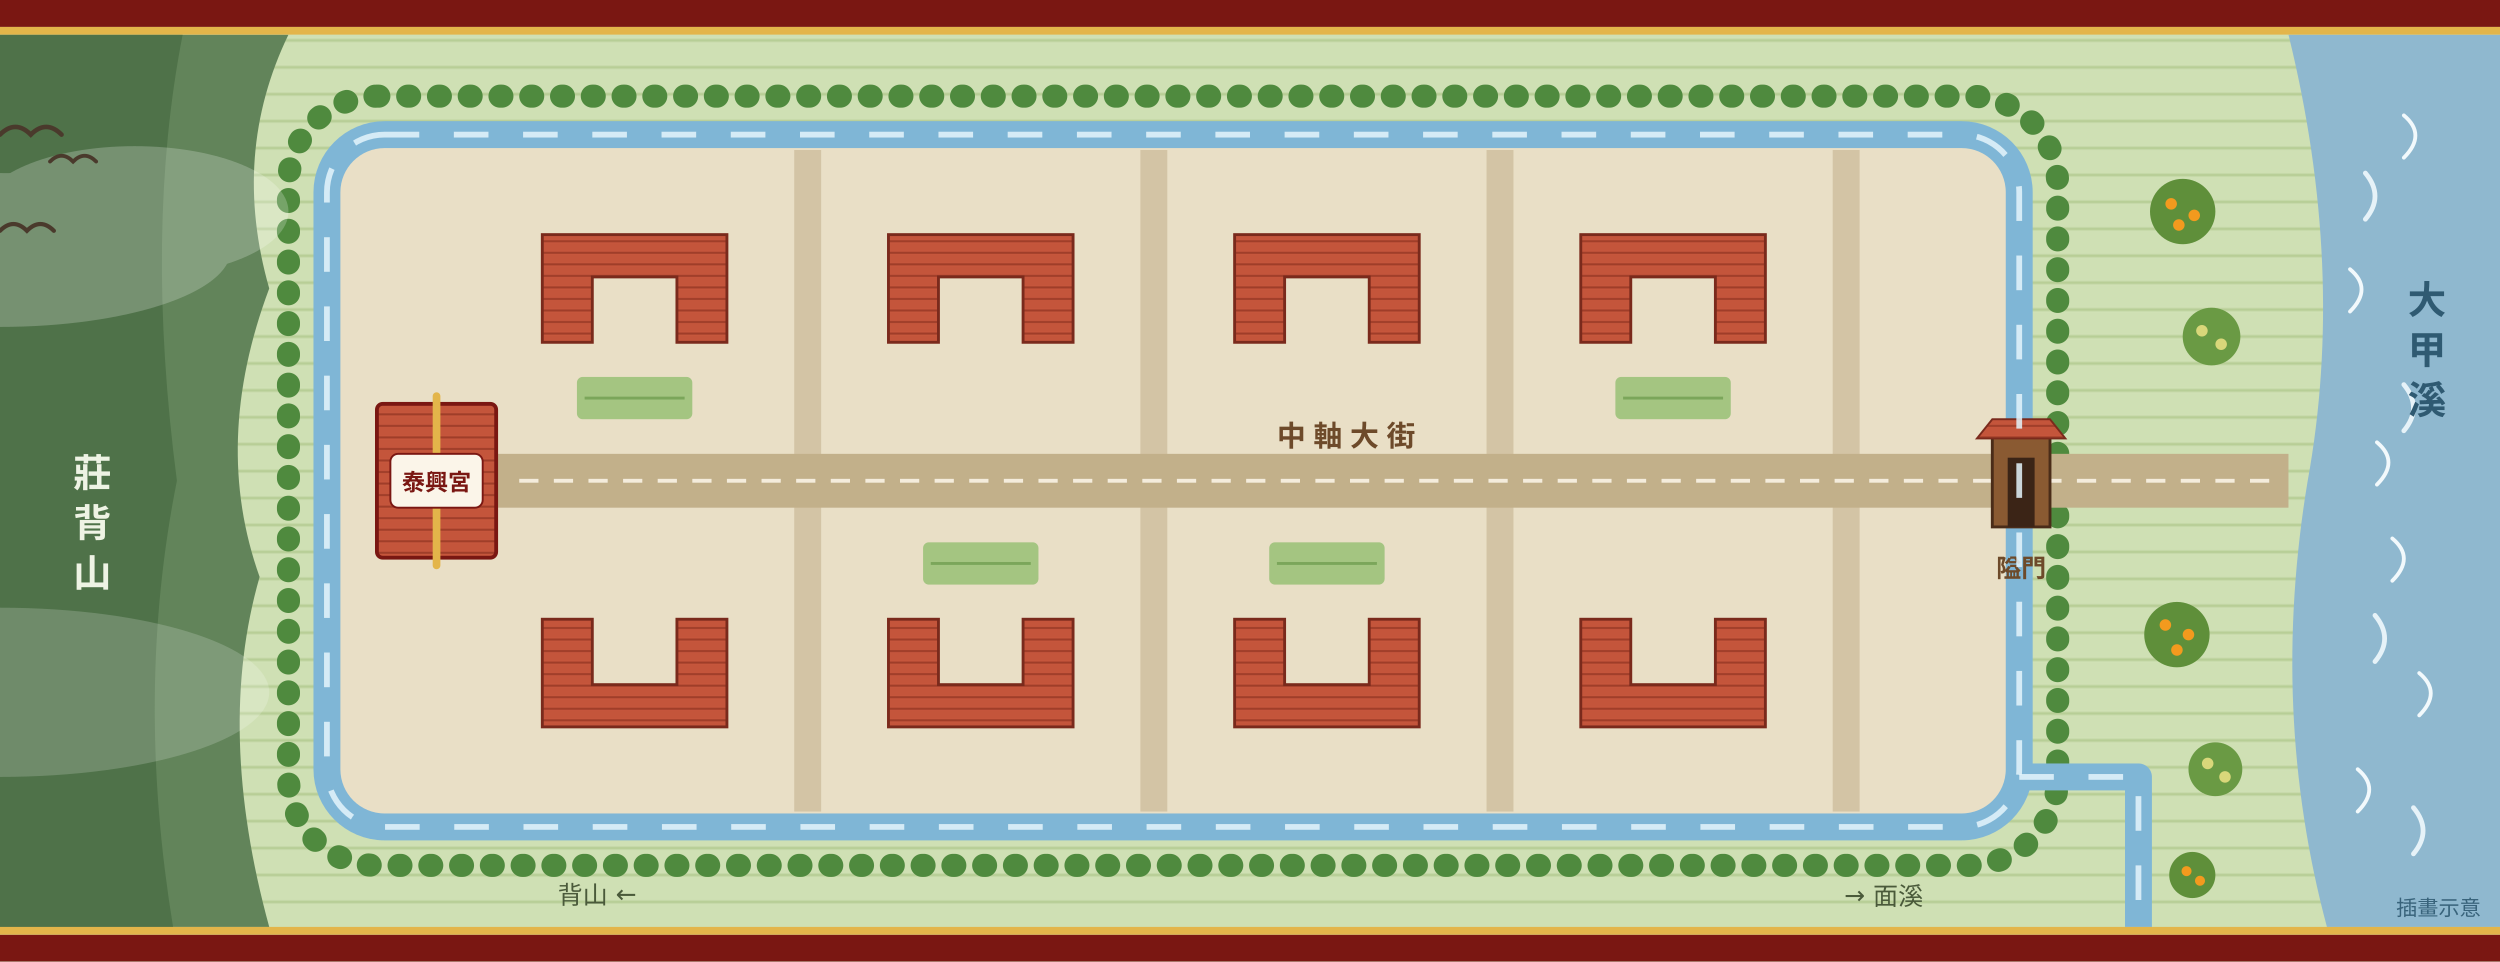
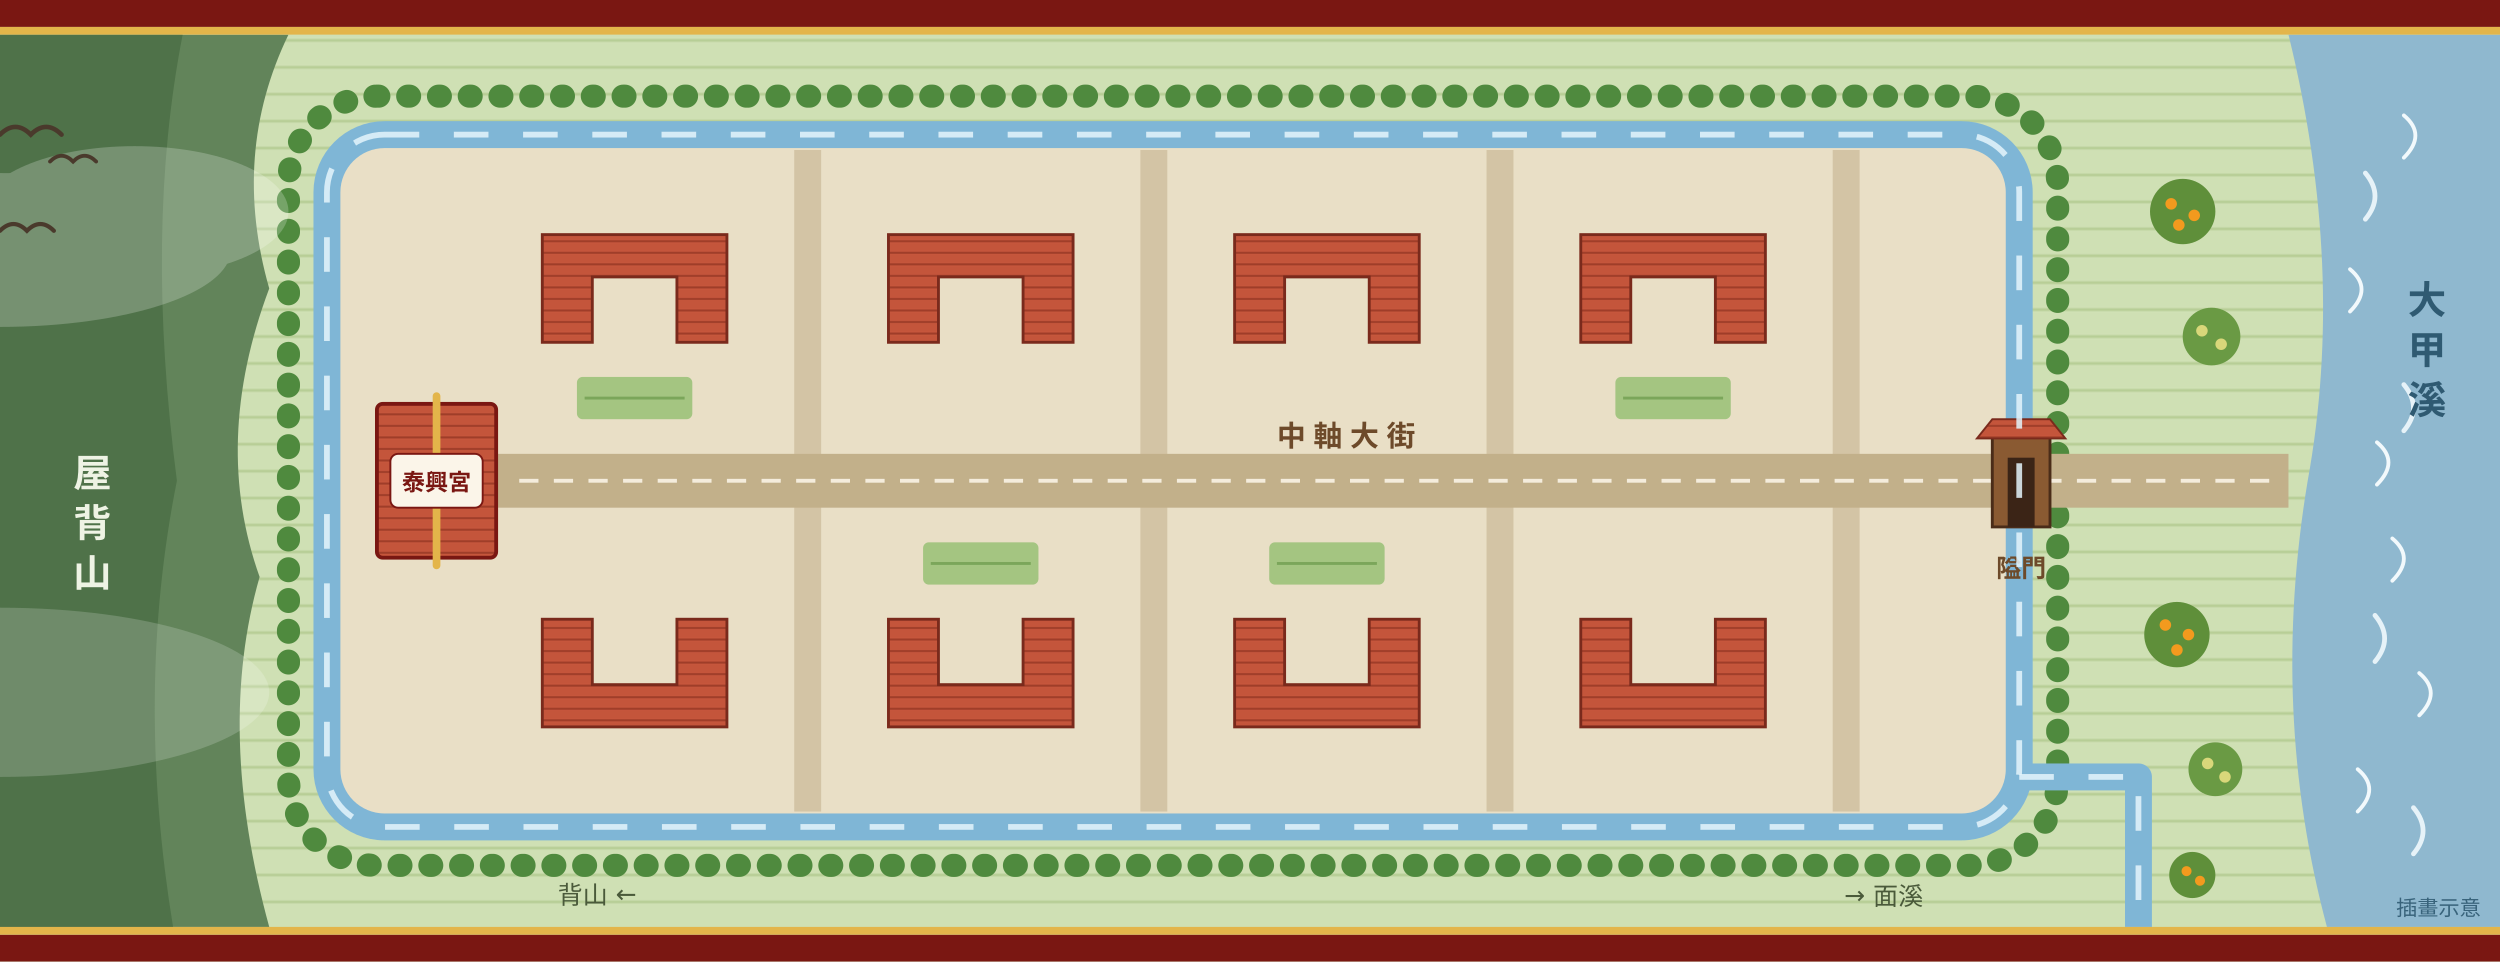
<svg xmlns="http://www.w3.org/2000/svg" viewBox="0 0 1300 500" width="1300" height="500">
  <defs>
    <pattern id="tile" width="6" height="6" patternUnits="userSpaceOnUse">
      <rect width="6" height="6" fill="#c4553b" />
      <path d="M0 5.5H6" stroke="#a3402b" stroke-width="1.2" />
    </pattern>
    <pattern id="field" width="14" height="14" patternUnits="userSpaceOnUse">
      <rect width="14" height="14" fill="#cfe0b4" />
      <path d="M0 7H14" stroke="#b9cf98" stroke-width="1.5" />
    </pattern>
    <path id="hU" d="M-48 -28H48V28H22V-6H-22V28H-48Z" />
  </defs>
  <style>
    .smoke{animation:smoke 3.6s ease-out infinite;transform-box:fill-box;transform-origin:50% 100%}
    .smoke.s2{animation-delay:1.2s}.smoke.s3{animation-delay:2.4s}
    @keyframes smoke{0%{opacity:0;transform:translateY(8px) scale(.7)}30%{opacity:.75}100%{opacity:0;transform:translateY(-26px) scale(1.25)}}
    .dash{animation:dash 3s linear infinite}
    @keyframes dash{to{stroke-dashoffset:-28}}
    .flag{animation:flag 1.6s ease-in-out infinite alternate;transform-box:fill-box;transform-origin:0 50%}
    .flag.r{transform-origin:100% 50%}
    @keyframes flag{0%{transform:skewY(-6deg) scaleX(.94)}100%{transform:skewY(5deg) scaleX(1.04)}}
    .sway{animation:sway 2.8s ease-in-out infinite alternate;transform-box:fill-box;transform-origin:50% 100%}
    @keyframes sway{from{transform:rotate(-3deg)}to{transform:rotate(3deg)}}
    .lantern{animation:lantern 3.2s ease-in-out infinite alternate;transform-box:fill-box;transform-origin:50% 0}
    .lantern.b{animation-delay:-1.6s}
    @keyframes lantern{from{transform:rotate(-5deg)}to{transform:rotate(5deg)}}
    .glow{animation:glow 2.6s ease-in-out infinite alternate}
    @keyframes glow{from{opacity:.25}to{opacity:.7}}
    .bird{animation:bird 28s linear infinite}
    .bird.b2{animation-duration:34s;animation-delay:-12s}
    @keyframes bird{from{transform:translate(-120px,0)}to{transform:translate(1450px,-70px)}}
    .wing{animation:flap .45s ease-in-out infinite alternate;transform-box:fill-box;transform-origin:50% 100%}
    @keyframes flap{to{transform:scaleY(.35)}}
    .drift{animation:drift 9s ease-in-out infinite alternate}
    .drift.slow{animation-duration:14s}
    @keyframes drift{from{transform:translateX(-14px)}to{transform:translateX(14px)}}
    @media (prefers-reduced-motion: reduce){*{animation:none!important}}
  </style>
  <rect width="1300" height="500" fill="url(#field)" />
  <path d="M0 18H150Q120 80 140 150Q110 230 135 300Q112 380 140 482H0Z" fill="#62845a" />
  <path d="M0 18H95Q75 120 92 250Q70 360 90 482H0Z" fill="#4f7249" />
-   <text x="48" y="250" text-anchor="middle" font-family="Noto Serif TC, serif" font-size="20" font-weight="900" fill="#eef3e4" writing-mode="tb" letter-spacing="6">莊背山</text>
+   <text x="48" y="250" text-anchor="middle" font-family="Noto Serif TC, serif" font-size="20" font-weight="900" fill="#eef3e4" writing-mode="tb" letter-spacing="6">屋背山</text>
  <path d="M1190 18Q1220 140 1200 250Q1180 370 1210 482H1300V18Z" fill="#8fb8cf" />
  <g fill="none" stroke="#e6f2f8" stroke-width="2.5" stroke-linecap="round" class="ripple r2">
    <path d="M1230 90q10 12 0 24M1250 200q10 12 0 24M1235 320q10 12 0 24M1255 420q10 12 0 24" />
  </g>
  <text x="1262" y="160" text-anchor="middle" font-family="Noto Serif TC, serif" font-size="20" font-weight="900" fill="#2f5a72" writing-mode="tb" letter-spacing="6">大甲溪</text>
  <rect x="150" y="50" width="920" height="400" rx="46" fill="none" stroke="#4f8a3e" stroke-width="12" stroke-linecap="round" stroke-dasharray="1 15" />
  <rect x="170" y="70" width="880" height="360" rx="30" fill="#e9dfc6" stroke="#7fb6d6" stroke-width="14" />
  <path d="M1050 404H1112V482" fill="none" stroke="#7fb6d6" stroke-width="14" stroke-linejoin="round" />
  <g fill="#d3c4a5">
    <rect x="413" y="78" width="14" height="344" />
    <rect x="593" y="78" width="14" height="344" />
    <rect x="773" y="78" width="14" height="344" />
    <rect x="953" y="78" width="14" height="344" />
  </g>
  <rect x="250" y="236" width="940" height="28" fill="#c2b08a" />
  <path d="M270 250H1180" stroke="#f4ecdc" stroke-width="2" stroke-dasharray="10 8" />
  <text x="700" y="232" text-anchor="middle" font-family="Noto Serif TC, serif" font-size="15" font-weight="900" fill="#6d4a2a" letter-spacing="4">中軸大街</text>
  <g fill="url(#tile)" stroke="#7a2a1c" stroke-width="1.5">
    <use href="#hU" x="510" y="150" />
    <use href="#hU" x="690" y="150" />
    <use href="#hU" x="870" y="150" />
    <use href="#hU" x="510" y="350" transform="rotate(180 510 350)" />
    <use href="#hU" x="690" y="350" transform="rotate(180 690 350)" />
    <use href="#hU" x="870" y="350" transform="rotate(180 870 350)" />
    <use href="#hU" x="330" y="150" />
    <use href="#hU" x="330" y="350" transform="rotate(180 330 350)" />
  </g>
  <g>
    <rect x="196" y="210" width="62" height="80" rx="3" fill="url(#tile)" stroke="#7a1712" stroke-width="2" />
    <path d="M227 206V294" stroke="#e3b54a" stroke-width="4" stroke-linecap="round" />
    <rect x="203" y="236" width="48" height="28" rx="4" fill="#fbf5e9" stroke="#7a1712" />
    <text x="227" y="255" text-anchor="middle" font-family="Noto Serif TC, serif" font-size="12" font-weight="900" fill="#7a1712">泰興宮</text>
  </g>
  <g>
    <rect x="1036" y="226" width="30" height="48" fill="#8a5a32" stroke="#4a2c18" stroke-width="1.5" />
    <path d="M1028 228H1074L1066 218H1036Z" fill="url(#tile)" stroke="#7a2a1c" />
    <rect x="1044" y="238" width="14" height="36" fill="#3b2416" />
  </g>
  <text x="1051" y="300" text-anchor="middle" font-family="Noto Serif TC, serif" font-size="13" font-weight="900" fill="#6d4a2a">隘門</text>
  <text x="290" y="470" font-family="Noto Sans TC, sans-serif" font-size="13" fill="#4a5a3a">背山 ←</text>
  <text x="1000" y="470" text-anchor="end" font-family="Noto Sans TC, sans-serif" font-size="13" fill="#4a5a3a">→ 面溪</text>
  <text x="1290" y="476" text-anchor="end" font-family="Noto Sans TC, sans-serif" font-size="11" fill="#2f5a72" opacity=".9">插畫示意</text>
  <style>
    .flow{animation:flow 7s linear infinite}
    @keyframes flow{to{stroke-dashoffset:-108}}
    .ripple{animation:ripple 6s linear infinite}
    .ripple.r2{animation-delay:-3s}
    @keyframes ripple{0%{transform:translateY(-30px);opacity:0}20%{opacity:1}80%{opacity:1}100%{transform:translateY(50px);opacity:0}}
    .cloud{animation:cloud 70s linear infinite}
    .cloud.c2{animation-duration:90s;animation-delay:-45s}
    @keyframes cloud{from{transform:translateX(-360px)}to{transform:translateX(1500px)}}
  </style>
  <rect x="170" y="70" width="880" height="360" rx="30" fill="none" stroke="#e4f4fb" stroke-width="3" stroke-dasharray="18 18" class="flow" opacity=".85" />
  <path d="M1050 404H1112V482" fill="none" stroke="#e4f4fb" stroke-width="3" stroke-dasharray="18 18" class="flow" opacity=".85" />
  <g fill="none" stroke="#f2f9fc" stroke-width="2" stroke-linecap="round">
    <path class="ripple" d="M1222 140q12 10 0 22M1244 280q12 10 0 22M1226 400q12 10 0 22" />
    <path class="ripple r2" d="M1250 60q12 10 0 22M1236 230q12 10 0 22M1258 350q12 10 0 22" />
  </g>
  <g>
    <g transform="translate(1135 110)">
      <circle r="17" fill="#5f8f3a" />
      <circle cx="-6" cy="-4" r="3" fill="#f39a1e" />
      <circle cx="6" cy="2" r="3" fill="#f39a1e" />
      <circle cx="-2" cy="7" r="3" fill="#f39a1e" />
    </g>
    <g transform="translate(1150 175)">
      <circle r="15" fill="#6a9a44" />
      <circle cx="-5" cy="-3" r="3" fill="#d9d77a" />
      <circle cx="5" cy="4" r="3" fill="#d9d77a" />
    </g>
    <g transform="translate(1132 330)">
      <circle r="17" fill="#5f8f3a" />
      <circle cx="-6" cy="-5" r="3" fill="#f39a1e" />
      <circle cx="6" cy="0" r="3" fill="#f39a1e" />
      <circle cx="0" cy="8" r="3" fill="#f39a1e" />
    </g>
    <g transform="translate(1152 400)">
      <circle r="14" fill="#6a9a44" />
      <circle cx="-4" cy="-3" r="3" fill="#d9d77a" />
      <circle cx="5" cy="4" r="3" fill="#d9d77a" />
    </g>
    <g transform="translate(1140 455)">
      <circle r="12" fill="#5f8f3a" />
      <circle cx="-3" cy="-2" r="2.6" fill="#f39a1e" />
      <circle cx="4" cy="3" r="2.6" fill="#f39a1e" />
    </g>
  </g>
  <g fill="#9cc27a" opacity=".9">
    <rect x="300" y="196" width="60" height="22" rx="3" />
    <rect x="480" y="282" width="60" height="22" rx="3" />
    <rect x="840" y="196" width="60" height="22" rx="3" />
    <rect x="660" y="282" width="60" height="22" rx="3" />
  </g>
  <g stroke="#7ba65a" stroke-width="1.5">
    <path d="M304 207H356M484 293H536M844 207H896M664 293H716" />
  </g>
  <path class="smoke s1" d="M227 204q-6-8 0-15q6-7 0-14" fill="none" stroke="#9a8f80" stroke-width="2" stroke-linecap="round" opacity="0" />
  <path class="smoke s2" d="M227 204q-6-8 0-15q6-7 0-14" fill="none" stroke="#9a8f80" stroke-width="2" stroke-linecap="round" opacity="0" />
  <path class="smoke s3" d="M227 204q-6-8 0-15q6-7 0-14" fill="none" stroke="#9a8f80" stroke-width="2" stroke-linecap="round" opacity="0" />
  <g>
    <g>
      <circle cy="-9" r="4" fill="#6d4a2a" />
      <path d="M-4 -5h8l2 10h-12z" fill="#3f6c8a" />
      <animateMotion dur="34s" repeatCount="indefinite" path="M275 250H1030" rotate="0" />
    </g>
    <g>
      <circle cy="-9" r="4" fill="#6d4a2a" />
      <path d="M-4 -5h8l2 10h-12z" fill="#b8322a" />
      <animateMotion dur="40s" begin="-18s" repeatCount="indefinite" path="M1030 250H275" rotate="0" />
    </g>
    <g>
      <circle cy="-9" r="4" fill="#6d4a2a" />
      <path d="M-5 -14h10l-5-5z" fill="#c9a25a" />
      <path d="M-4 -5h8l2 10h-12z" fill="#5f8f3a" />
      <animateMotion dur="26s" begin="-6s" repeatCount="indefinite" path="M600 90V410" rotate="0" />
    </g>
  </g>
  <g class="cloud" opacity=".22">
    <ellipse cx="0" cy="130" rx="120" ry="40" fill="#fff" />
    <ellipse cx="70" cy="110" rx="80" ry="34" fill="#fff" />
  </g>
  <g class="cloud c2" opacity=".18">
    <ellipse cx="0" cy="360" rx="140" ry="44" fill="#fff" />
    <ellipse cx="-80" cy="380" rx="70" ry="30" fill="#fff" />
  </g>
  <g class="bird">
    <g transform="translate(0 70)">
      <path class="wing" d="M0 0q8-8 16 0q8-8 16 0" fill="none" stroke="#4a3a2c" stroke-width="2.4" stroke-linecap="round" />
      <path class="wing" d="M26 14q6-6 12 0q6-6 12 0" fill="none" stroke="#4a3a2c" stroke-width="2" stroke-linecap="round" />
    </g>
  </g>
  <g class="bird b2">
    <g transform="translate(0 120)">
      <path class="wing" d="M0 0q7-7 14 0q7-7 14 0" fill="none" stroke="#4a3a2c" stroke-width="2.2" stroke-linecap="round" />
    </g>
  </g>
  <rect x="0" y="0" width="1300" height="14" fill="#7a1712" />
  <rect x="0" y="486" width="1300" height="14" fill="#7a1712" />
  <rect x="0" y="14" width="1300" height="4" fill="#e3b54a" />
  <rect x="0" y="482" width="1300" height="4" fill="#e3b54a" />
</svg>
